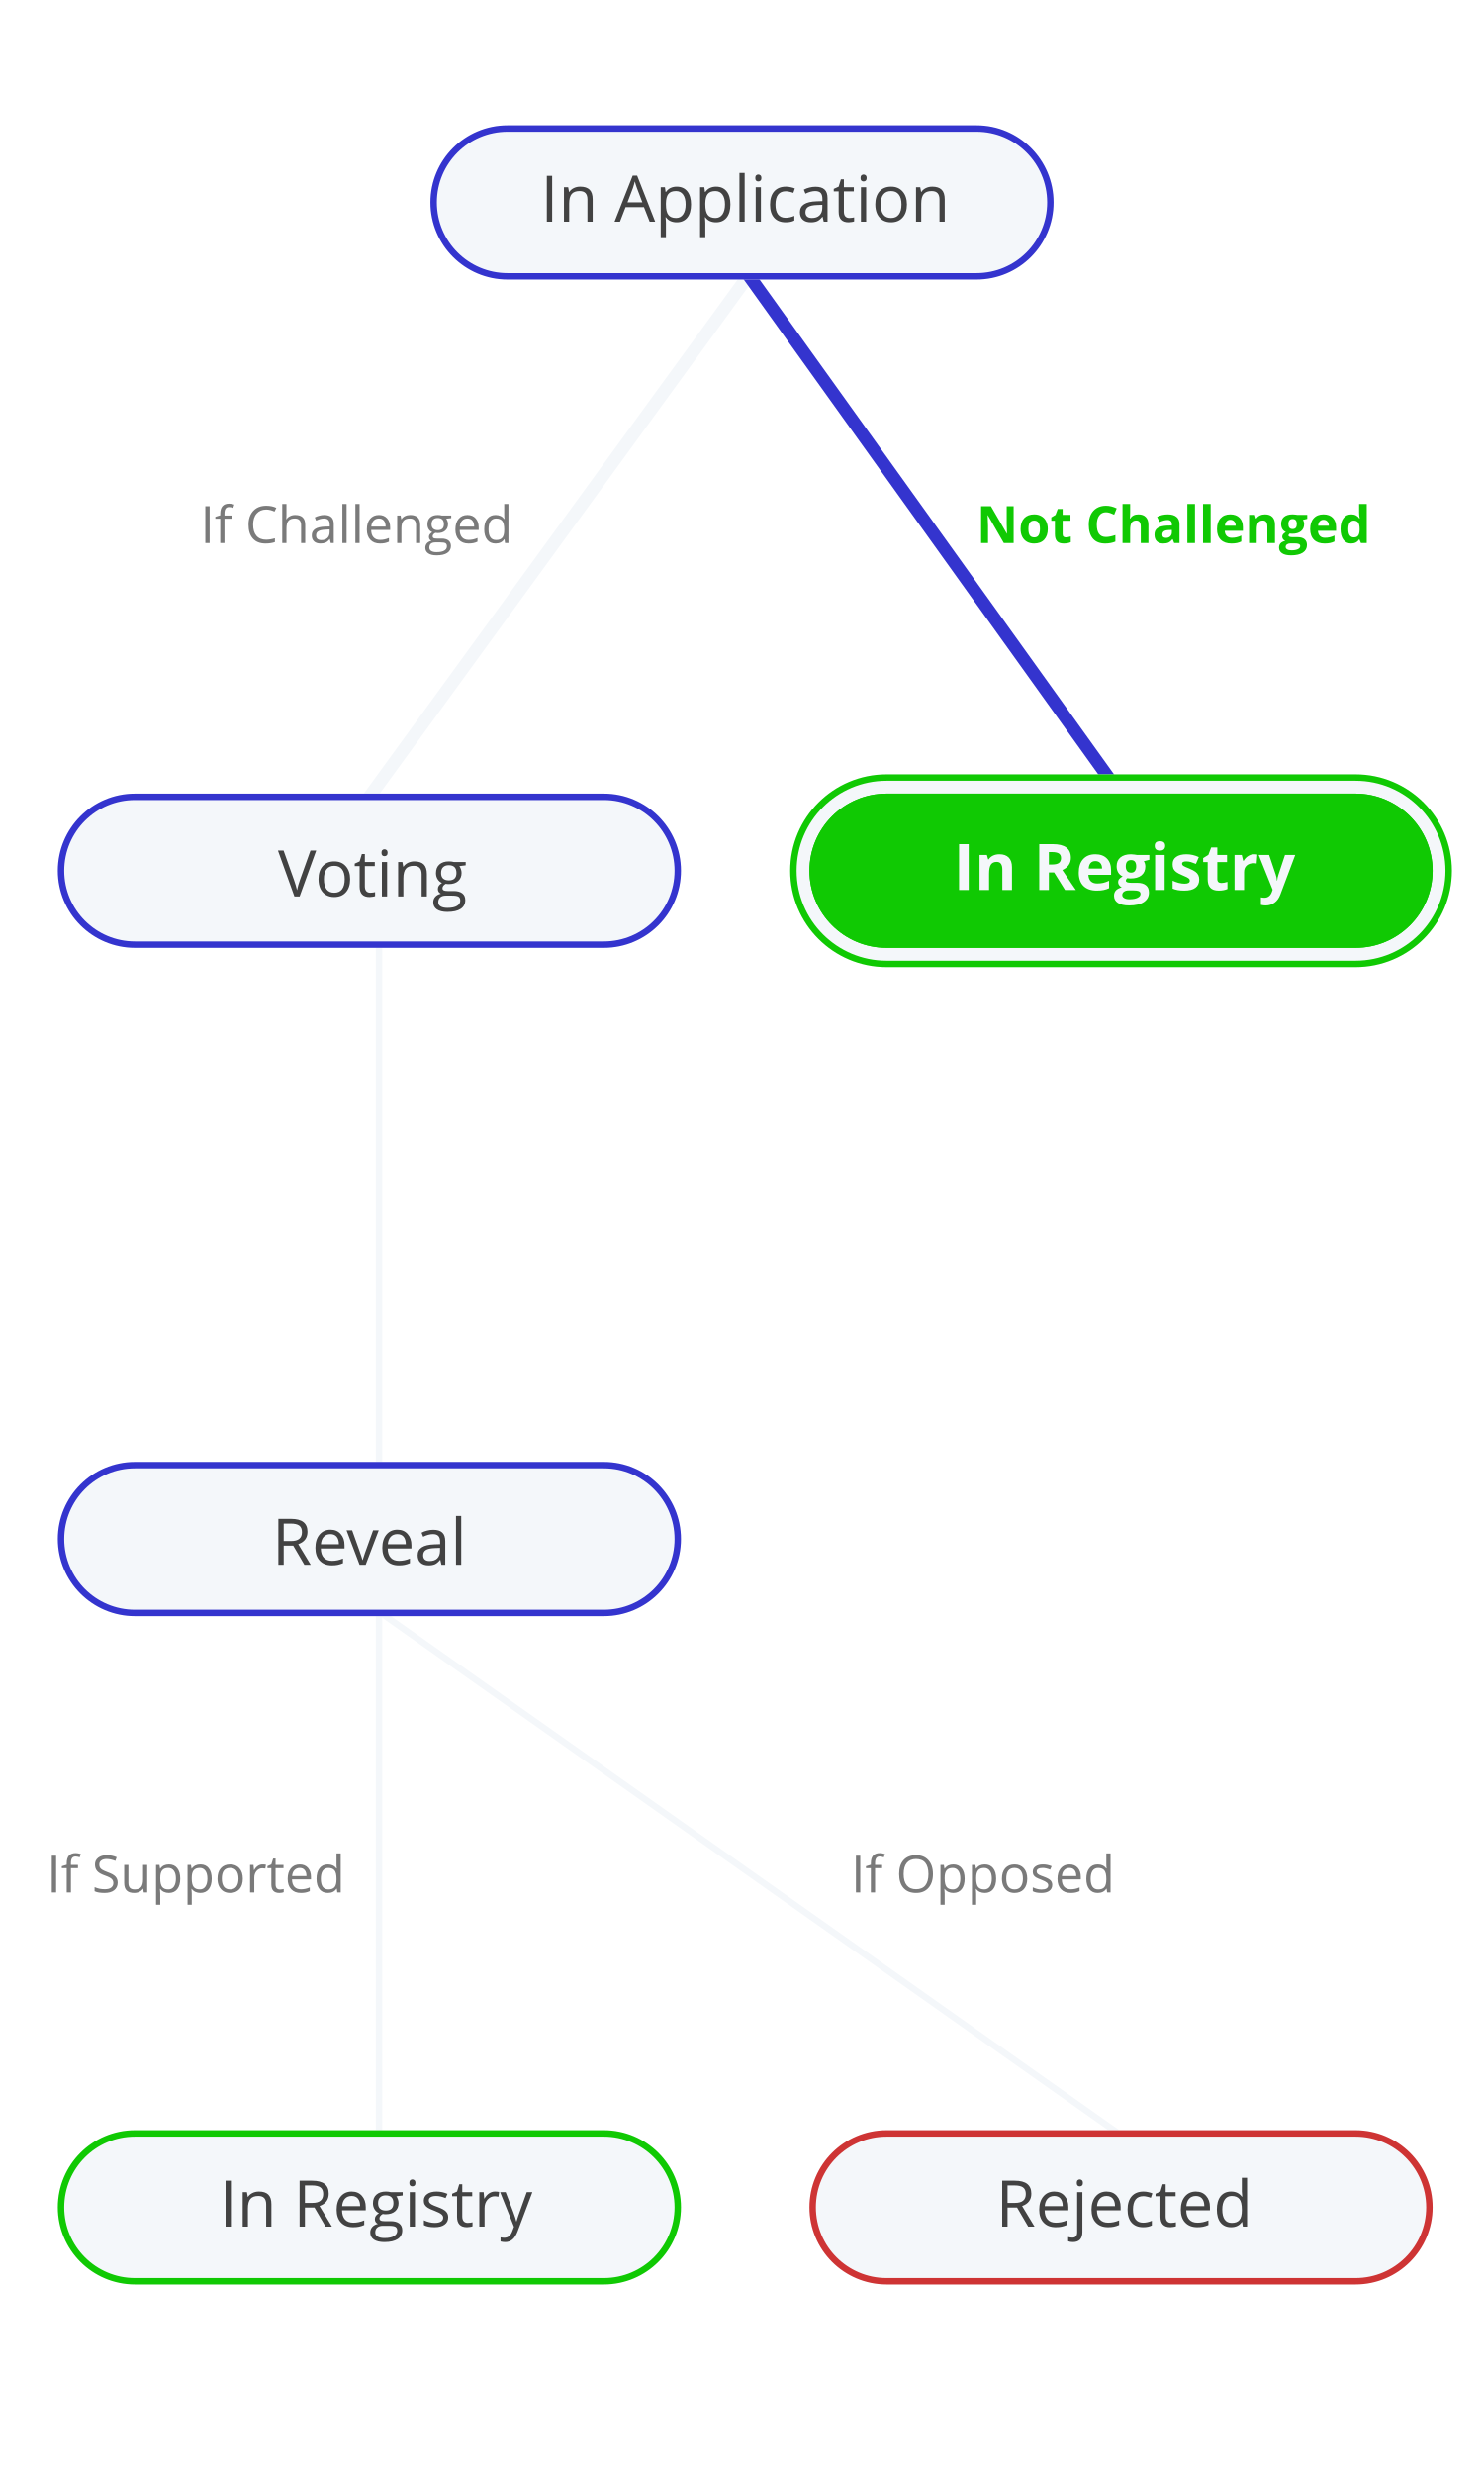
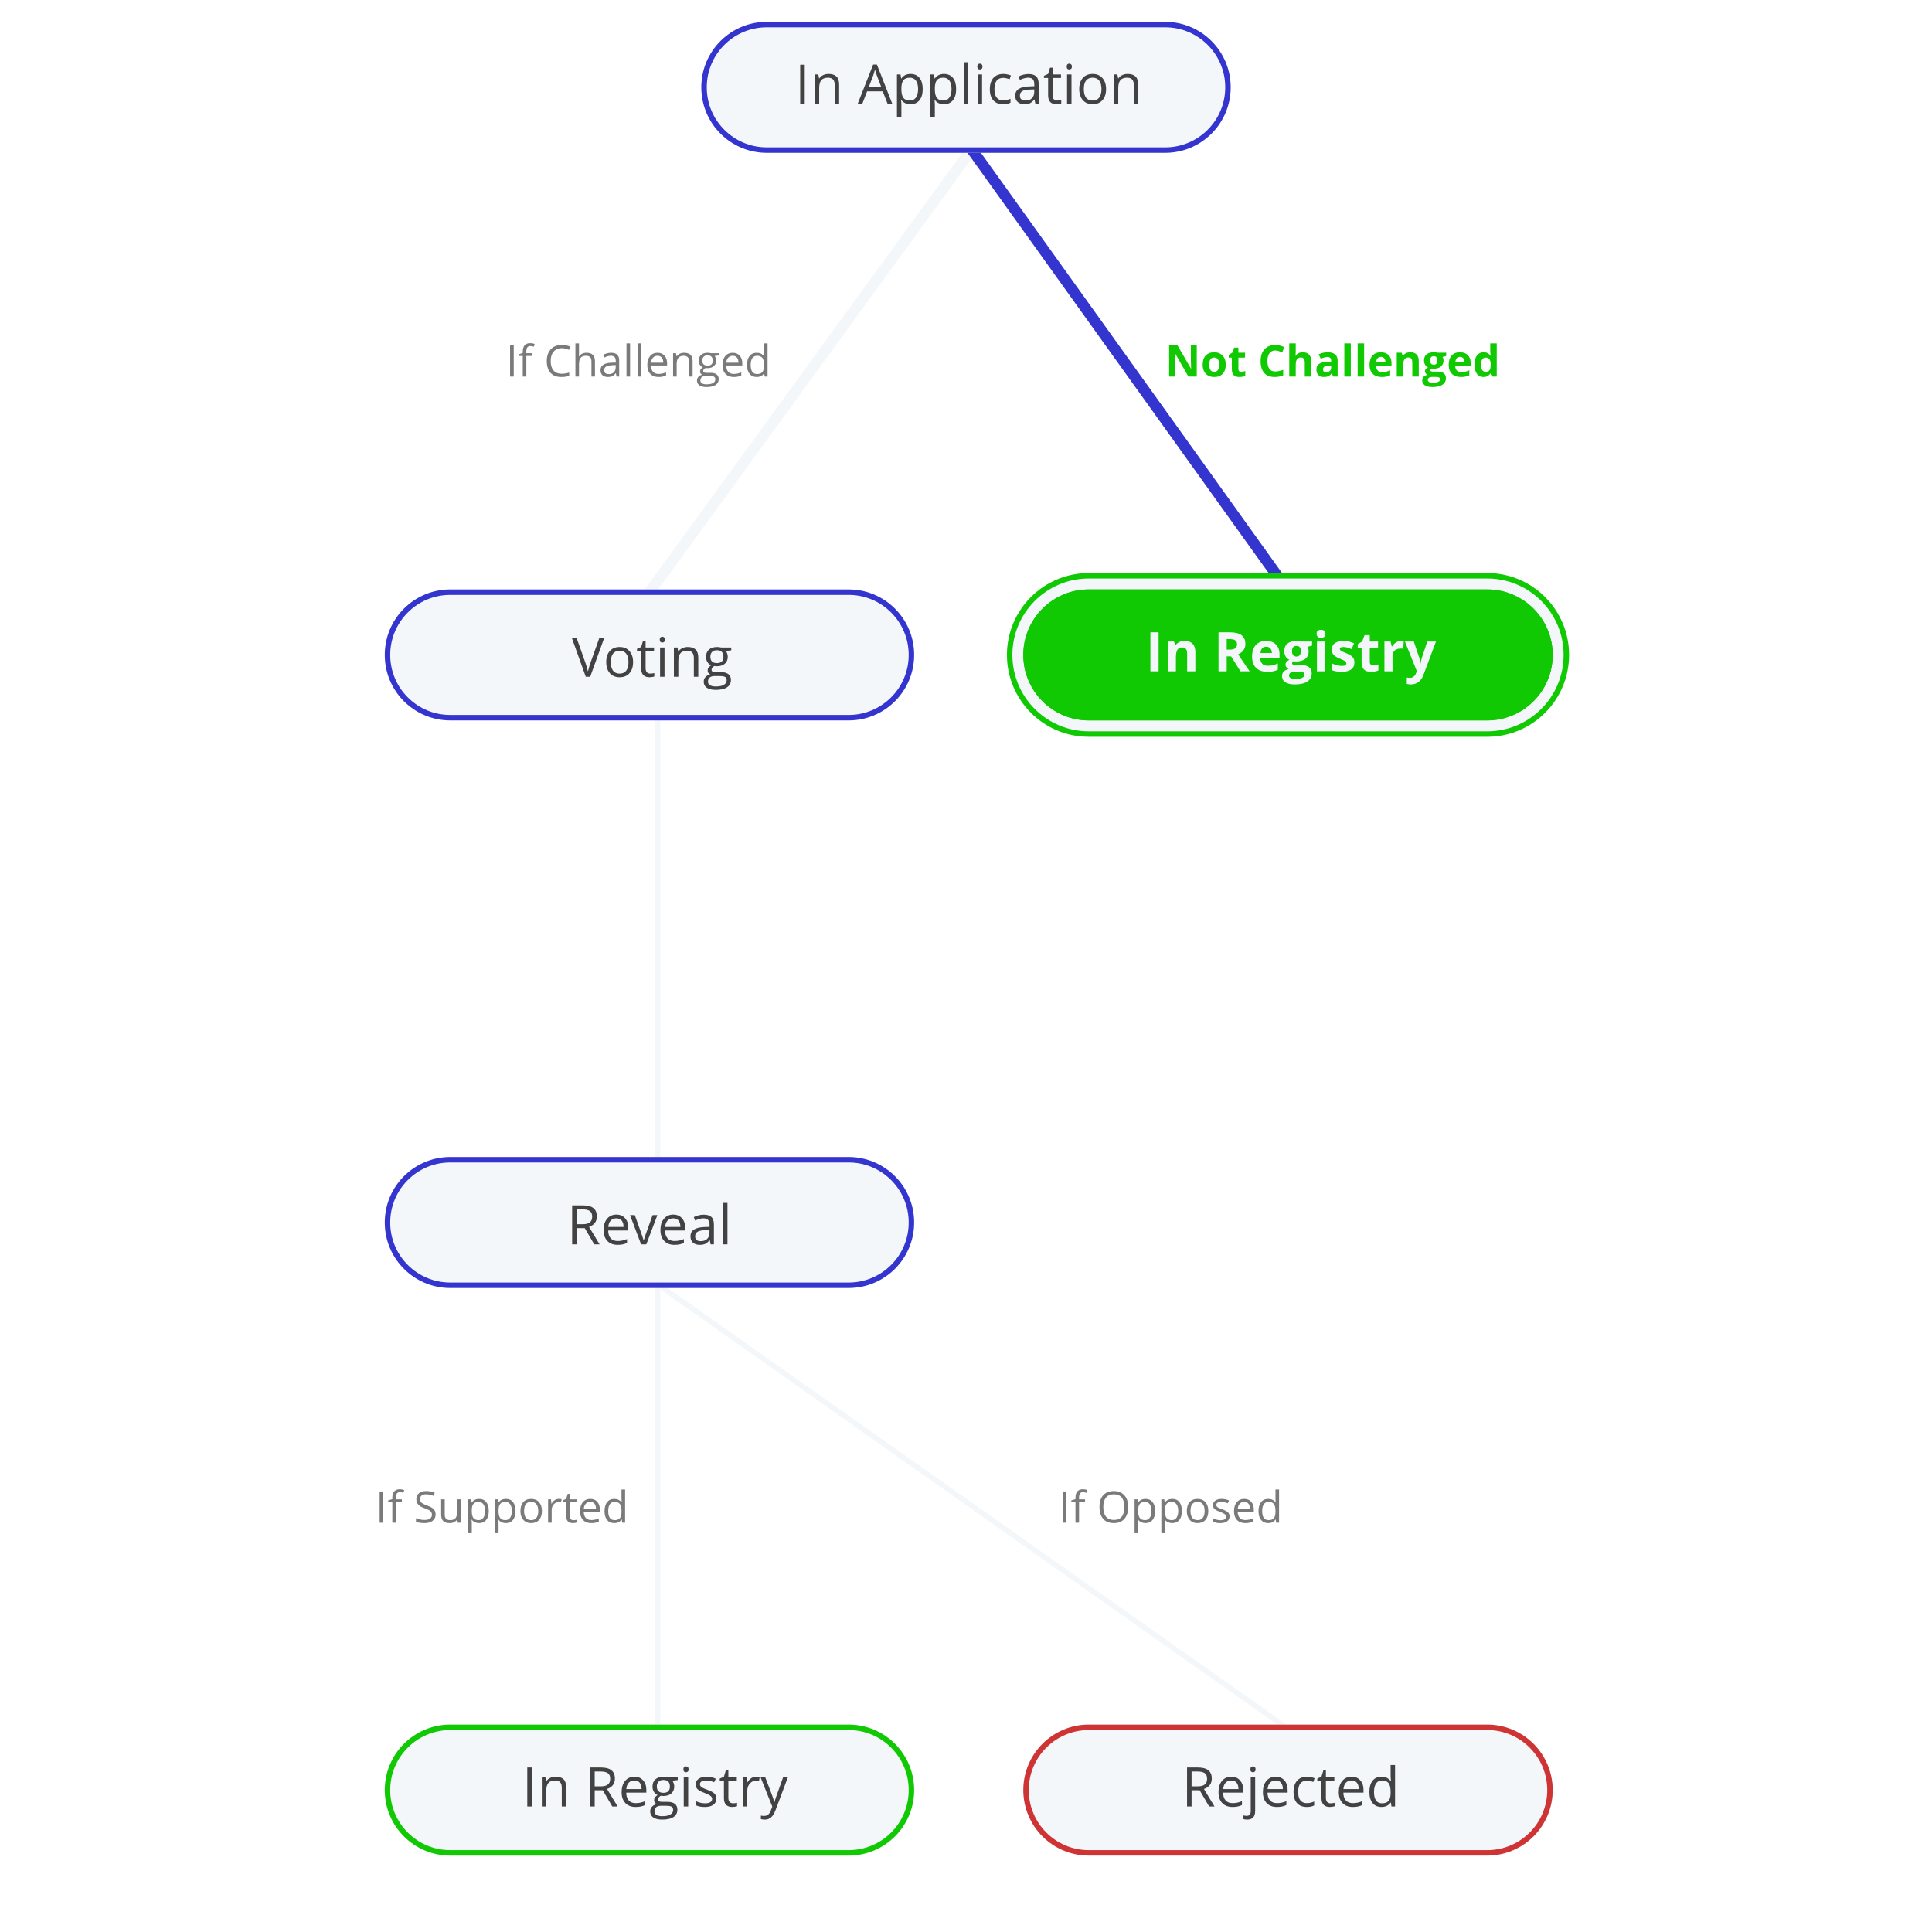
- <svg xmlns="http://www.w3.org/2000/svg" xmlns:xlink="http://www.w3.org/1999/xlink" width="300px" height="500px" viewBox="0 0 231 354" version="1.1">
+ <svg xmlns="http://www.w3.org/2000/svg" xmlns:xlink="http://www.w3.org/1999/xlink" width="400px" height="400px" viewBox="0 0 231 354" version="1.1">
  <defs>
    <rect id="path-1" x="67" y="4" width="97" height="24" rx="12" />
    <rect id="path-2" x="123" y="105" width="103" height="30" rx="15" />
    <rect id="path-3" x="9" y="108" width="97" height="24" rx="12" />
    <rect id="path-4" x="126" y="108" width="97" height="24" rx="12" />
    <rect id="path-5" x="9" y="316" width="97" height="24" rx="12" />
    <rect id="path-6" x="9" y="212" width="97" height="24" rx="12" />
    <rect id="path-7" x="126" y="316" width="97" height="24" rx="12" />
  </defs>
  <g id="Symbols" stroke="none" stroke-width="1" fill="none" fill-rule="evenodd">
    <g id="Map-–-In-Registry-(No-Challenge)">
      <path d="M57.5,108.5 L116.343,27.618" id="Line-3" stroke="#F4F7FA" stroke-width="2" stroke-linecap="round" stroke-linejoin="round" />
      <path d="M174.961,108.879 L117,28" id="Line-3" stroke="#3434CE" stroke-width="2" stroke-linecap="square" />
      <path d="M59,322.365 L59,124" id="Line-3" stroke="#F4F7FA" stroke-linecap="square" />
      <path d="M175.5,317.5 L58.365,234.847" id="Line-3" stroke="#F4F7FA" stroke-linecap="square" />
      <g id="Rectangle-8">
        <use fill="#F4F7FA" fill-rule="evenodd" xlink:href="#path-1" />
        <rect stroke="#3434CE" stroke-width="1" x="67.5" y="4.5" width="96" height="23" rx="11.5" />
      </g>
      <text id="In-Application" font-family="Open Sans, sans-serif" font-size="10" font-weight="normal" fill="#424242">
        <tspan x="84.137" y="19">In Application</tspan>
      </text>
      <g id="Rectangle-8-Copy">
        <use fill="#F4F7FA" fill-rule="evenodd" xlink:href="#path-2" />
        <rect stroke="#10C903" stroke-width="1" x="123.5" y="105.5" width="102" height="29" rx="14.5" />
      </g>
      <g id="Rectangle-8-Copy">
        <use fill="#F4F7FA" fill-rule="evenodd" xlink:href="#path-3" />
        <rect stroke="#3434CE" stroke-width="1" x="9.5" y="108.5" width="96" height="23" rx="11.5" />
      </g>
      <text id="Voting" font-family="Open Sans, sans-serif" font-size="10" font-weight="normal" fill="#424242">
        <tspan x="43.266" y="124">Voting</tspan>
      </text>
      <g id="Rectangle-8-Copy-2">
        <use fill="#10C903" fill-rule="evenodd" xlink:href="#path-4" />
        <rect stroke="#10C903" stroke-width="1" x="126.5" y="108.5" width="96" height="23" rx="11.5" />
      </g>
      <text id="In-Registry" font-family="Open Sans, sans-serif" font-size="10" font-weight="bold" fill="#F4F7FA">
        <tspan x="148.384" y="123">In Registry</tspan>
      </text>
      <g id="Rectangle-8-Copy">
        <use fill="#F4F7FA" fill-rule="evenodd" xlink:href="#path-5" />
        <rect stroke="#10C903" stroke-width="1" x="9.5" y="316.5" width="96" height="23" rx="11.5" />
      </g>
      <text id="In-Registry" font-family="Open Sans, sans-serif" font-size="10" font-weight="normal" fill="#424242">
        <tspan x="34.127" y="331">In Registry</tspan>
      </text>
      <g id="Rectangle-8-Copy-3">
        <use fill="#F4F7FA" fill-rule="evenodd" xlink:href="#path-6" />
        <rect stroke="#3434CE" stroke-width="1" x="9.5" y="212.5" width="96" height="23" rx="11.5" />
      </g>
      <text id="Reveal" font-family="Open Sans, sans-serif" font-size="10" font-weight="normal" fill="#424242">
        <tspan x="42.349" y="228">Reveal</tspan>
      </text>
      <g id="Rectangle-8-Copy-2">
        <use fill="#F4F7FA" fill-rule="evenodd" xlink:href="#path-7" />
        <rect stroke="#CE3434" stroke-width="1" x="126.5" y="316.5" width="96" height="23" rx="11.5" />
      </g>
      <text id="Rejected" font-family="Open Sans, sans-serif" font-size="10" font-weight="normal" fill="#424242">
        <tspan x="155.02" y="331">Rejected</tspan>
      </text>
      <text id="If-Challenged" opacity="0.7" font-family="Open Sans, sans-serif" font-size="8" font-weight="normal" fill="#424242">
        <tspan x="31.178" y="69">If Challenged</tspan>
      </text>
      <text id="If-Supported" opacity="0.7" font-family="Open Sans, sans-serif" font-size="8" font-weight="normal" fill="#424242">
        <tspan x="7.281" y="279">If Supported</tspan>
      </text>
      <text id="If-Opposed" opacity="0.7" font-family="Open Sans, sans-serif" font-size="8" font-weight="normal" fill="#424242">
        <tspan x="132.453" y="279">If Opposed</tspan>
      </text>
      <text id="Not-Challenged" font-family="Open Sans, sans-serif" font-size="8" font-weight="bold" fill="#10C903">
        <tspan x="152" y="69">Not Challenged</tspan>
      </text>
    </g>
  </g>
</svg>
